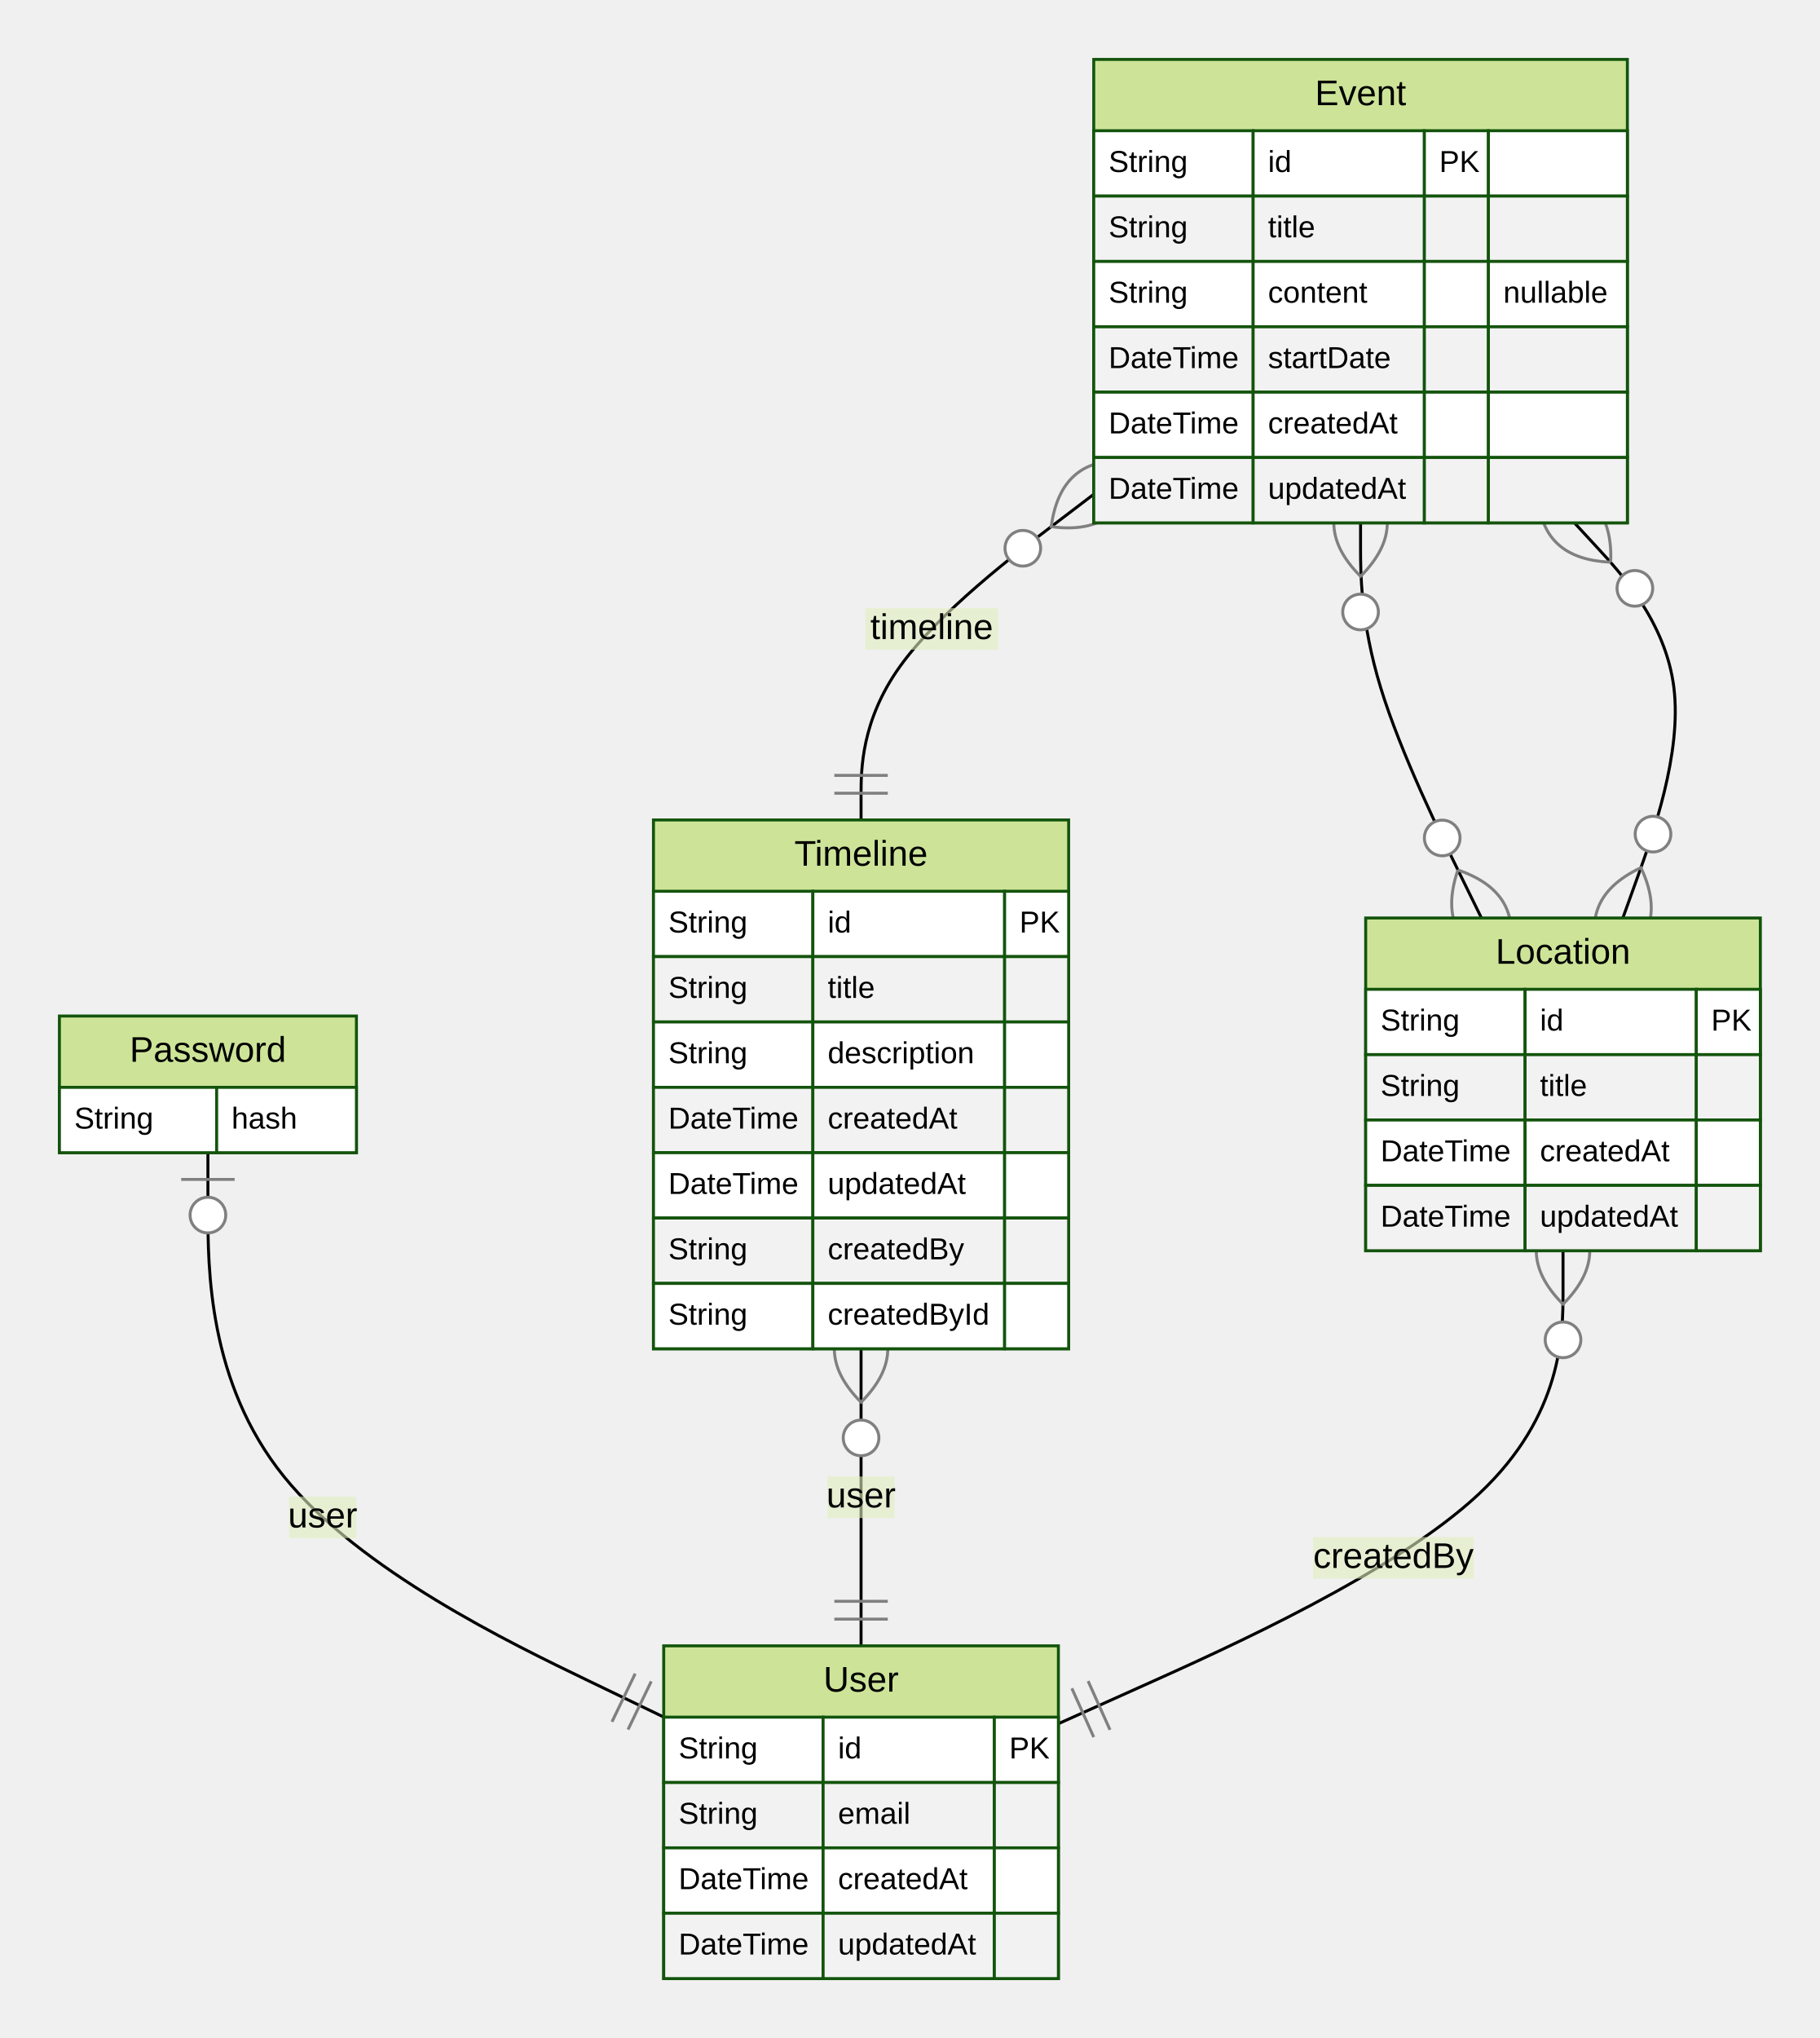
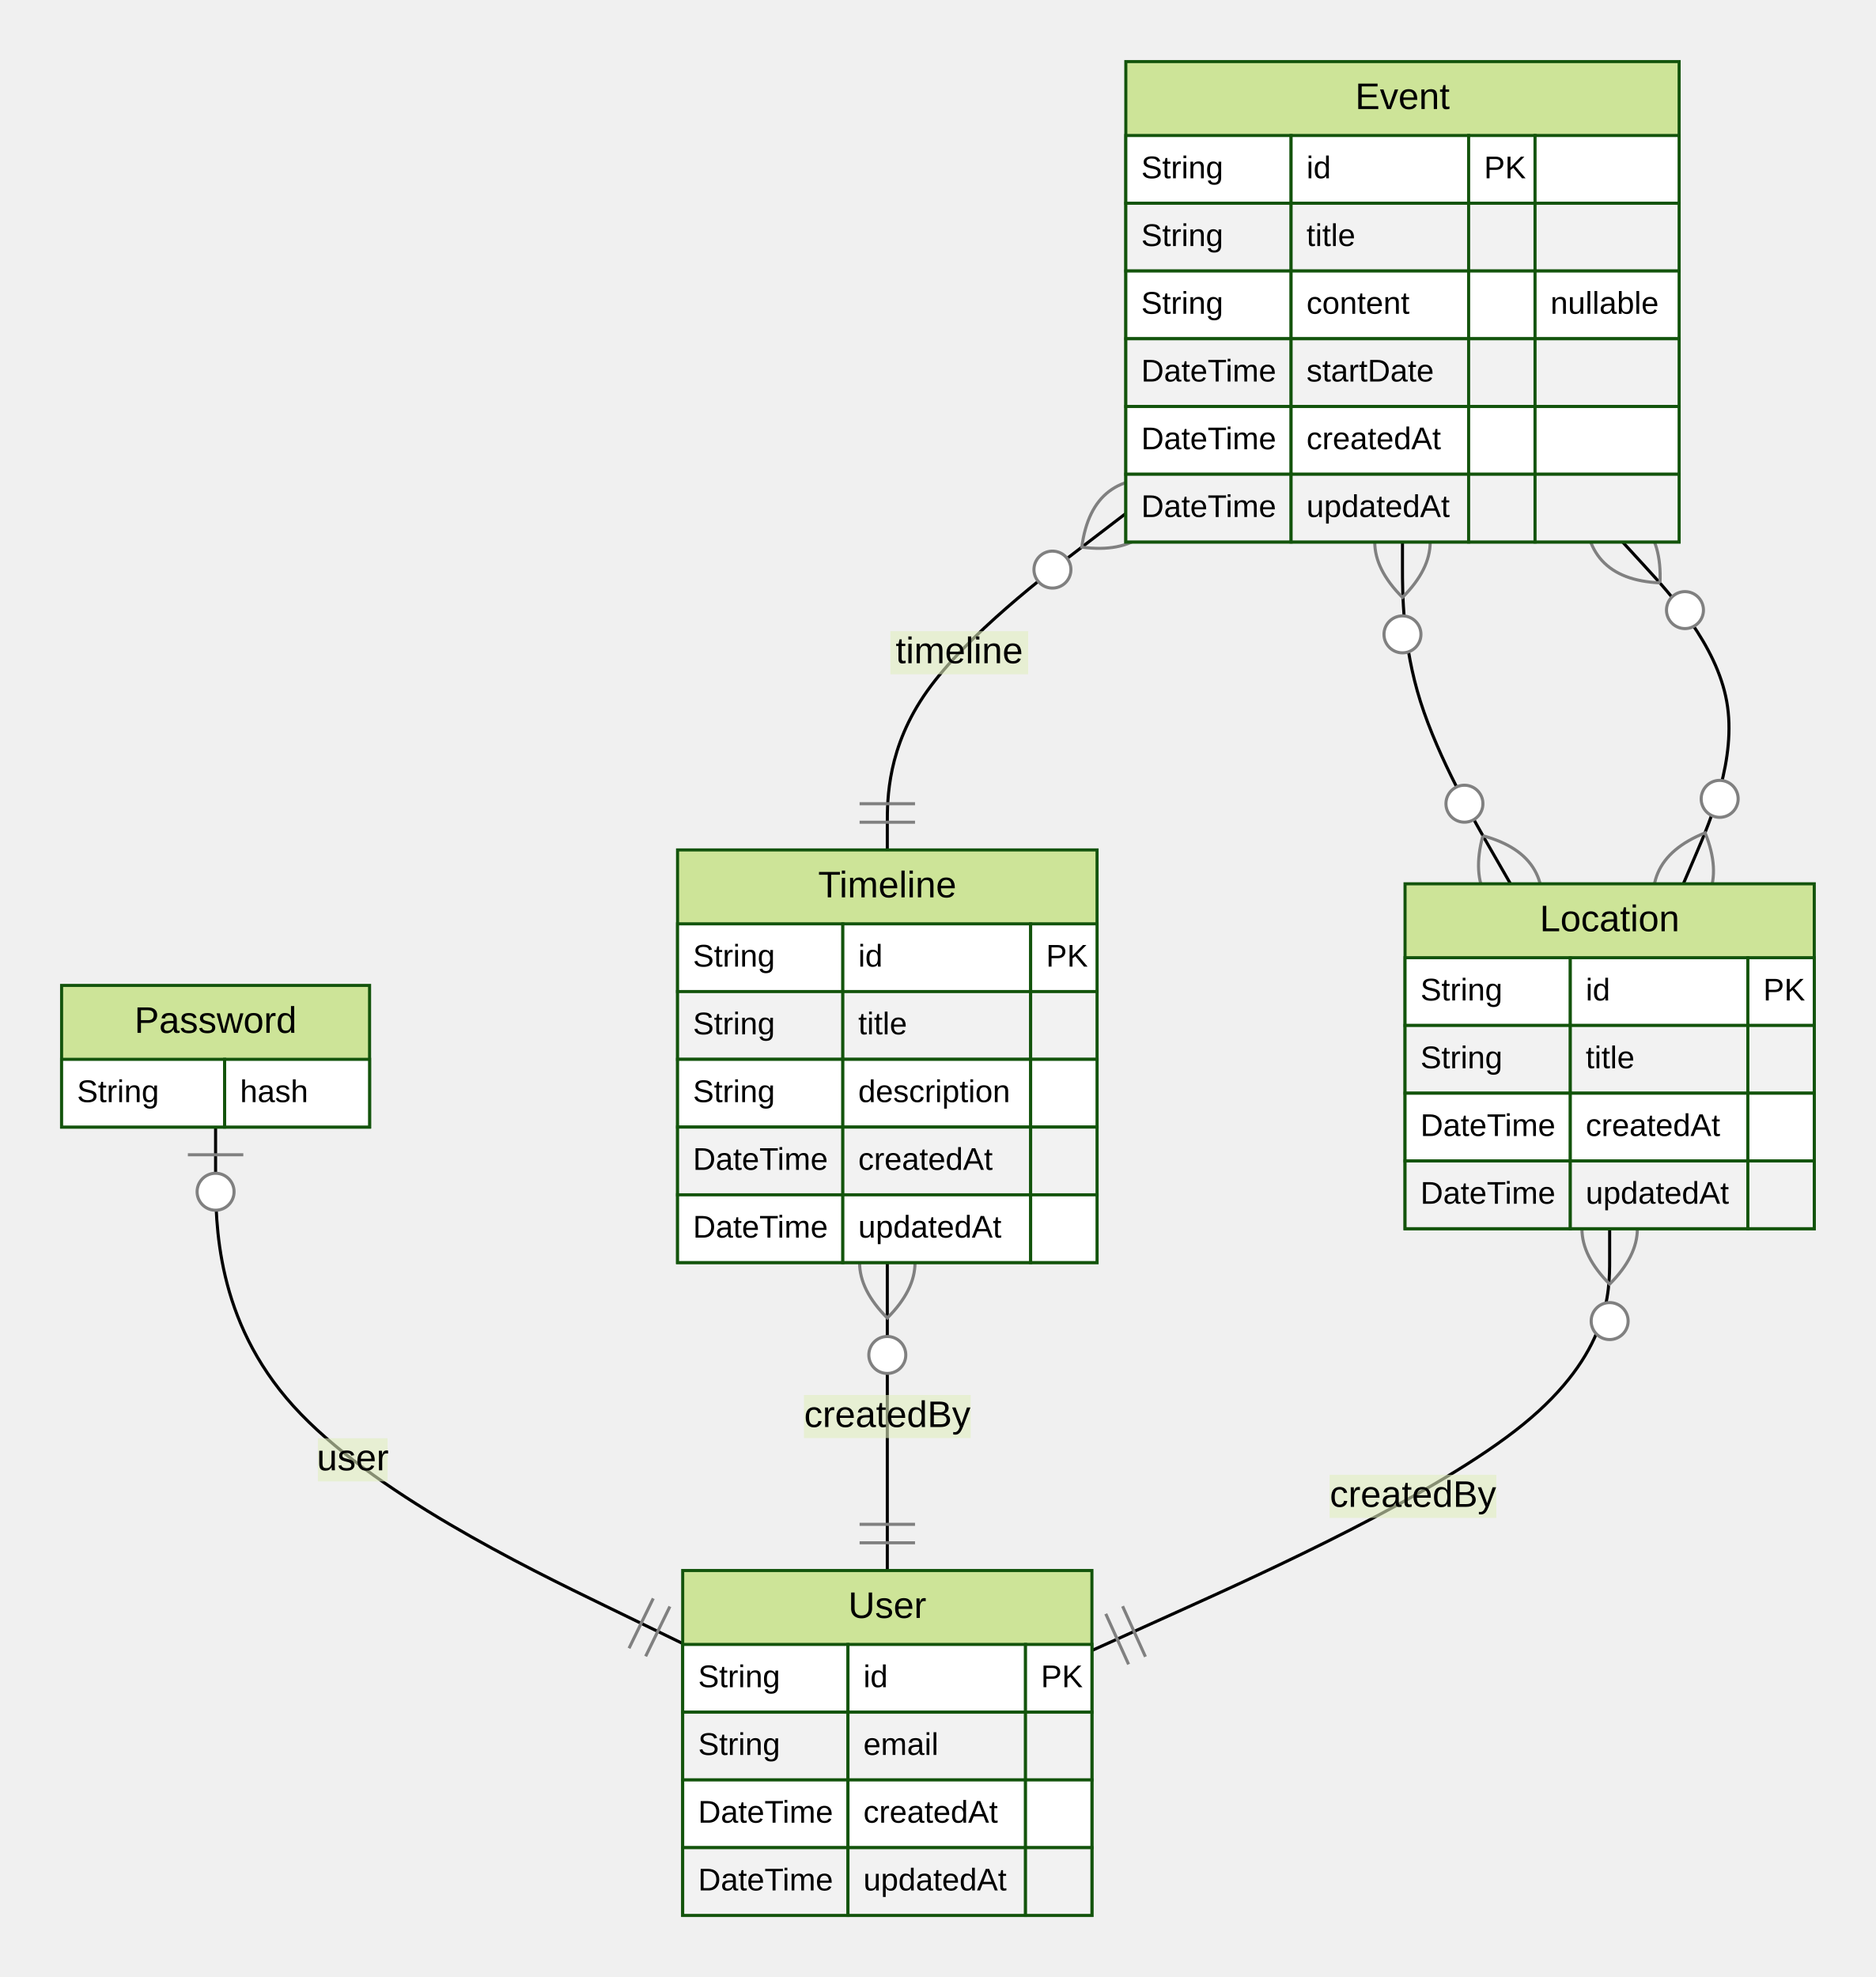
- <svg xmlns="http://www.w3.org/2000/svg" aria-labelledby="chart-title-mermaid-0 chart-desc-mermaid-0" role="img" viewBox="0 0 612.656 686" style="max-width: 612.656px; background-color: white;" height="686" width="100%" id="mermaid-0">
+ <svg xmlns="http://www.w3.org/2000/svg" aria-labelledby="chart-title-mermaid-0 chart-desc-mermaid-0" role="img" viewBox="0 0 609.086 642" style="max-width: 609.086px; background-color: white;" height="642" width="100%" id="mermaid-0">
  <style>#mermaid-0 {font-family:"trebuchet ms",verdana,arial,sans-serif;font-size:16px;fill:#000000;}#mermaid-0 .error-icon{fill:#552222;}#mermaid-0 .error-text{fill:#552222;stroke:#552222;}#mermaid-0 .edge-thickness-normal{stroke-width:2px;}#mermaid-0 .edge-thickness-thick{stroke-width:3.5px;}#mermaid-0 .edge-pattern-solid{stroke-dasharray:0;}#mermaid-0 .edge-pattern-dashed{stroke-dasharray:3;}#mermaid-0 .edge-pattern-dotted{stroke-dasharray:2;}#mermaid-0 .marker{fill:#000000;stroke:#000000;}#mermaid-0 .marker.cross{stroke:#000000;}#mermaid-0 svg{font-family:"trebuchet ms",verdana,arial,sans-serif;font-size:16px;}#mermaid-0 .entityBox{fill:#cde498;stroke:#13540c;}#mermaid-0 .attributeBoxOdd{fill:#ffffff;stroke:#13540c;}#mermaid-0 .attributeBoxEven{fill:#f2f2f2;stroke:#13540c;}#mermaid-0 .relationshipLabelBox{fill:hsl(78.158, 58.462%, 84.51%);opacity:0.7;background-color:hsl(78.158, 58.462%, 84.51%);}#mermaid-0 .relationshipLabelBox rect{opacity:0.5;}#mermaid-0 .relationshipLine{stroke:#000000;}#mermaid-0 :root{--mermaid-font-family:"trebuchet ms",verdana,arial,sans-serif;}</style>
  <g />
  <defs>
    <marker orient="auto" markerHeight="18" markerWidth="18" refY="9" refX="0" id="ONLY_ONE_START">
      <path d="M9,0 L9,18 M15,0 L15,18" fill="none" stroke="gray" />
    </marker>
  </defs>
  <defs>
    <marker orient="auto" markerHeight="18" markerWidth="18" refY="9" refX="18" id="ONLY_ONE_END">
      <path d="M3,0 L3,18 M9,0 L9,18" fill="none" stroke="gray" />
    </marker>
  </defs>
  <defs>
    <marker orient="auto" markerHeight="18" markerWidth="30" refY="9" refX="0" id="ZERO_OR_ONE_START">
      <circle r="6" cy="9" cx="21" fill="white" stroke="gray" />
      <path d="M9,0 L9,18" fill="none" stroke="gray" />
    </marker>
  </defs>
  <defs>
    <marker orient="auto" markerHeight="18" markerWidth="30" refY="9" refX="30" id="ZERO_OR_ONE_END">
      <circle r="6" cy="9" cx="9" fill="white" stroke="gray" />
      <path d="M21,0 L21,18" fill="none" stroke="gray" />
    </marker>
  </defs>
  <defs>
    <marker orient="auto" markerHeight="36" markerWidth="45" refY="18" refX="18" id="ONE_OR_MORE_START">
      <path d="M0,18 Q 18,0 36,18 Q 18,36 0,18 M42,9 L42,27" fill="none" stroke="gray" />
    </marker>
  </defs>
  <defs>
    <marker orient="auto" markerHeight="36" markerWidth="45" refY="18" refX="27" id="ONE_OR_MORE_END">
      <path d="M3,9 L3,27 M9,18 Q27,0 45,18 Q27,36 9,18" fill="none" stroke="gray" />
    </marker>
  </defs>
  <defs>
    <marker orient="auto" markerHeight="36" markerWidth="57" refY="18" refX="18" id="ZERO_OR_MORE_START">
      <circle r="6" cy="18" cx="48" fill="white" stroke="gray" />
      <path d="M0,18 Q18,0 36,18 Q18,36 0,18" fill="none" stroke="gray" />
    </marker>
  </defs>
  <defs>
    <marker orient="auto" markerHeight="36" markerWidth="57" refY="18" refX="39" id="ZERO_OR_MORE_END">
      <circle r="6" cy="18" cx="9" fill="white" stroke="gray" />
      <path d="M21,18 Q39,0 57,18 Q39,36 21,18" fill="none" stroke="gray" />
    </marker>
  </defs>
-   <path marker-start="url(#ZERO_OR_ONE_START)" marker-end="url(#ONLY_ONE_END)" fill="none" stroke="gray" d="M70,388L70,407.333C70,426.667,70,465.333,95.576,496.996C121.151,528.658,172.302,553.316,197.878,565.644L223.453,577.973" class="er relationshipLine" />
-   <path marker-start="url(#ZERO_OR_MORE_START)" marker-end="url(#ONLY_ONE_END)" fill="none" stroke="gray" d="M289.891,454L289.891,462.333C289.891,470.667,289.891,487.333,289.891,504C289.891,520.667,289.891,537.333,289.891,545.667L289.891,554" class="er relationshipLine" />
-   <path marker-start="url(#ZERO_OR_MORE_START)" marker-end="url(#ONLY_ONE_END)" fill="none" stroke="gray" d="M368.227,166.374L355.171,176.311C342.115,186.249,316.003,206.125,302.947,224.396C289.891,242.667,289.891,259.333,289.891,267.667L289.891,276" class="er relationshipLine" />
-   <path marker-start="url(#ZERO_OR_MORE_START)" marker-end="url(#ZERO_OR_MORE_END)" fill="none" stroke="gray" d="M458.055,176L458.055,184.333C458.055,192.667,458.055,209.333,464.838,231.5C471.622,253.667,485.19,281.333,491.973,295.167L498.757,309" class="er relationshipLine" />
-   <path marker-start="url(#ZERO_OR_MORE_START)" marker-end="url(#ONLY_ONE_END)" fill="none" stroke="gray" d="M526.219,421L526.219,434.833C526.219,448.667,526.219,476.333,497.904,502.867C469.589,529.4,412.958,554.801,384.643,567.501L356.328,580.201" class="er relationshipLine" />
-   <path marker-start="url(#ZERO_OR_MORE_START)" marker-end="url(#ZERO_OR_MORE_END)" fill="none" stroke="gray" d="M546.363,309L551.339,295.167C556.315,281.333,566.267,253.667,563.55,231.5C560.833,209.333,545.447,192.667,537.754,184.333L530.061,176" class="er relationshipLine" />
-   <g transform="translate(223.4531,554 )" id="User">
+   <path marker-start="url(#ZERO_OR_ONE_START)" marker-end="url(#ONLY_ONE_END)" fill="none" stroke="gray" d="M70,366L70,381.667C70,397.333,70,428.667,95.278,456.619C120.556,484.57,171.112,509.141,196.39,521.426L221.668,533.711" class="er relationshipLine" />
+   <path marker-start="url(#ZERO_OR_MORE_START)" marker-end="url(#ONLY_ONE_END)" fill="none" stroke="gray" d="M288.105,410L288.105,418.333C288.105,426.667,288.105,443.333,288.105,460C288.105,476.667,288.105,493.333,288.105,501.667L288.105,510" class="er relationshipLine" />
+   <path marker-start="url(#ZERO_OR_MORE_START)" marker-end="url(#ONLY_ONE_END)" fill="none" stroke="gray" d="M365.549,166.739L352.642,176.615C339.734,186.492,313.92,206.246,301.013,224.456C288.105,242.667,288.105,259.333,288.105,267.667L288.105,276" class="er relationshipLine" />
+   <path marker-start="url(#ZERO_OR_MORE_START)" marker-end="url(#ZERO_OR_MORE_END)" fill="none" stroke="gray" d="M455.377,176L455.377,184.333C455.377,192.667,455.377,209.333,461.222,227.833C467.068,246.333,478.759,266.667,484.605,276.833L490.45,287" class="er relationshipLine" />
+   <path marker-start="url(#ZERO_OR_MORE_START)" marker-end="url(#ONLY_ONE_END)" fill="none" stroke="gray" d="M522.648,399L522.648,409.167C522.648,419.333,522.648,439.667,494.631,462.496C466.613,485.325,410.578,510.649,382.561,523.312L354.543,535.974" class="er relationshipLine" />
+   <path marker-start="url(#ZERO_OR_MORE_START)" marker-end="url(#ZERO_OR_MORE_END)" fill="none" stroke="gray" d="M546.58,287L550.925,276.833C555.27,266.667,563.959,246.333,560.669,227.833C557.379,209.333,542.109,192.667,534.474,184.333L526.839,176" class="er relationshipLine" />
+   <g transform="translate(221.668,510 )" id="User">
    <rect height="112" width="132.875" y="0" x="0" stroke="gray" fill-opacity="100%" fill="honeydew" class="er entityBox" />
    <text transform="translate(66.4375,12)" style="font-family: &quot;trebuchet ms&quot;, verdana, arial, sans-serif;; font-size: 12px" text-anchor="middle" dominant-baseline="middle" y="0" x="0" id="entity-User" class="er entityLabel">User</text>
    <rect height="22" width="53.664" y="24" x="0" stroke="gray" fill-opacity="100%" fill="honeydew" class="er attributeBoxOdd" />
    <text transform="translate(5,35)" style="font-family: &quot;trebuchet ms&quot;, verdana, arial, sans-serif;; font-size: 10.2px" text-anchor="left" dominant-baseline="middle" y="0" x="0" id="entity-User-attr-1-type" class="er entityLabel">String</text>
    <rect height="22" width="57.648" y="24" x="53.664" stroke="gray" fill-opacity="100%" fill="honeydew" class="er attributeBoxOdd" />
    <text transform="translate(58.66406,35)" style="font-family: &quot;trebuchet ms&quot;, verdana, arial, sans-serif;; font-size: 10.2px" text-anchor="left" dominant-baseline="middle" y="0" x="0" id="entity-User-attr-1-name" class="er entityLabel">id</text>
    <rect height="22" width="21.562" y="24" x="111.312" stroke="gray" fill-opacity="100%" fill="honeydew" class="er attributeBoxOdd" />
    <text transform="translate(116.3125,35)" style="font-family: &quot;trebuchet ms&quot;, verdana, arial, sans-serif;; font-size: 10.2px" text-anchor="left" dominant-baseline="middle" y="0" x="0" id="entity-User-attr-1-key" class="er entityLabel">PK</text>
    <rect height="22" width="53.664" y="46" x="0" stroke="gray" fill-opacity="100%" fill="honeydew" class="er attributeBoxEven" />
    <text transform="translate(5,57)" style="font-family: &quot;trebuchet ms&quot;, verdana, arial, sans-serif;; font-size: 10.2px" text-anchor="left" dominant-baseline="middle" y="0" x="0" id="entity-User-attr-2-type" class="er entityLabel">String</text>
    <rect height="22" width="57.648" y="46" x="53.664" stroke="gray" fill-opacity="100%" fill="honeydew" class="er attributeBoxEven" />
    <text transform="translate(58.66406,57)" style="font-family: &quot;trebuchet ms&quot;, verdana, arial, sans-serif;; font-size: 10.2px" text-anchor="left" dominant-baseline="middle" y="0" x="0" id="entity-User-attr-2-name" class="er entityLabel">email</text>
    <rect height="22" width="21.562" y="46" x="111.312" stroke="gray" fill-opacity="100%" fill="honeydew" class="er attributeBoxEven" />
    <text transform="translate(116.3125,57)" style="font-family: &quot;trebuchet ms&quot;, verdana, arial, sans-serif;; font-size: 10.2px" text-anchor="left" dominant-baseline="middle" y="0" x="0" id="entity-User-attr-2-key" class="er entityLabel" />
    <rect height="22" width="53.664" y="68" x="0" stroke="gray" fill-opacity="100%" fill="honeydew" class="er attributeBoxOdd" />
    <text transform="translate(5,79)" style="font-family: &quot;trebuchet ms&quot;, verdana, arial, sans-serif;; font-size: 10.2px" text-anchor="left" dominant-baseline="middle" y="0" x="0" id="entity-User-attr-3-type" class="er entityLabel">DateTime</text>
    <rect height="22" width="57.648" y="68" x="53.664" stroke="gray" fill-opacity="100%" fill="honeydew" class="er attributeBoxOdd" />
    <text transform="translate(58.66406,79)" style="font-family: &quot;trebuchet ms&quot;, verdana, arial, sans-serif;; font-size: 10.2px" text-anchor="left" dominant-baseline="middle" y="0" x="0" id="entity-User-attr-3-name" class="er entityLabel">createdAt</text>
    <rect height="22" width="21.562" y="68" x="111.312" stroke="gray" fill-opacity="100%" fill="honeydew" class="er attributeBoxOdd" />
    <text transform="translate(116.3125,79)" style="font-family: &quot;trebuchet ms&quot;, verdana, arial, sans-serif;; font-size: 10.2px" text-anchor="left" dominant-baseline="middle" y="0" x="0" id="entity-User-attr-3-key" class="er entityLabel" />
    <rect height="22" width="53.664" y="90" x="0" stroke="gray" fill-opacity="100%" fill="honeydew" class="er attributeBoxEven" />
    <text transform="translate(5,101)" style="font-family: &quot;trebuchet ms&quot;, verdana, arial, sans-serif;; font-size: 10.2px" text-anchor="left" dominant-baseline="middle" y="0" x="0" id="entity-User-attr-4-type" class="er entityLabel">DateTime</text>
    <rect height="22" width="57.648" y="90" x="53.664" stroke="gray" fill-opacity="100%" fill="honeydew" class="er attributeBoxEven" />
    <text transform="translate(58.66406,101)" style="font-family: &quot;trebuchet ms&quot;, verdana, arial, sans-serif;; font-size: 10.2px" text-anchor="left" dominant-baseline="middle" y="0" x="0" id="entity-User-attr-4-name" class="er entityLabel">updatedAt</text>
    <rect height="22" width="21.562" y="90" x="111.312" stroke="gray" fill-opacity="100%" fill="honeydew" class="er attributeBoxEven" />
    <text transform="translate(116.3125,101)" style="font-family: &quot;trebuchet ms&quot;, verdana, arial, sans-serif;; font-size: 10.2px" text-anchor="left" dominant-baseline="middle" y="0" x="0" id="entity-User-attr-4-key" class="er entityLabel" />
  </g>
-   <g transform="translate(20,342 )" id="Password">
+   <g transform="translate(20,320 )" id="Password">
    <rect height="46" width="100" y="0" x="0" stroke="gray" fill-opacity="100%" fill="honeydew" class="er entityBox" />
    <text transform="translate(50,12)" style="font-family: &quot;trebuchet ms&quot;, verdana, arial, sans-serif;; font-size: 12px" text-anchor="middle" dominant-baseline="middle" y="0" x="0" id="entity-Password" class="er entityLabel">Password</text>
    <rect height="22" width="52.941" y="24" x="0" stroke="gray" fill-opacity="100%" fill="honeydew" class="er attributeBoxOdd" />
    <text transform="translate(5,35)" style="font-family: &quot;trebuchet ms&quot;, verdana, arial, sans-serif;; font-size: 10.2px" text-anchor="left" dominant-baseline="middle" y="0" x="0" id="entity-Password-attr-1-type" class="er entityLabel">String</text>
    <rect height="22" width="47.059" y="24" x="52.941" stroke="gray" fill-opacity="100%" fill="honeydew" class="er attributeBoxOdd" />
    <text transform="translate(57.94141,35)" style="font-family: &quot;trebuchet ms&quot;, verdana, arial, sans-serif;; font-size: 10.2px" text-anchor="left" dominant-baseline="middle" y="0" x="0" id="entity-Password-attr-1-name" class="er entityLabel">hash</text>
  </g>
  <g transform="translate(220,276 )" id="Timeline">
-     <rect height="178" width="139.781" y="0" x="0" stroke="gray" fill-opacity="100%" fill="honeydew" class="er entityBox" />
-     <text transform="translate(69.89062,12)" style="font-family: &quot;trebuchet ms&quot;, verdana, arial, sans-serif;; font-size: 12px" text-anchor="middle" dominant-baseline="middle" y="0" x="0" id="entity-Timeline" class="er entityLabel">Timeline</text>
+     <rect height="134" width="136.211" y="0" x="0" stroke="gray" fill-opacity="100%" fill="honeydew" class="er entityBox" />
+     <text transform="translate(68.10547,12)" style="font-family: &quot;trebuchet ms&quot;, verdana, arial, sans-serif;; font-size: 12px" text-anchor="middle" dominant-baseline="middle" y="0" x="0" id="entity-Timeline" class="er entityLabel">Timeline</text>
    <rect height="22" width="53.664" y="24" x="0" stroke="gray" fill-opacity="100%" fill="honeydew" class="er attributeBoxOdd" />
    <text transform="translate(5,35)" style="font-family: &quot;trebuchet ms&quot;, verdana, arial, sans-serif;; font-size: 10.2px" text-anchor="left" dominant-baseline="middle" y="0" x="0" id="entity-Timeline-attr-1-type" class="er entityLabel">String</text>
-     <rect height="22" width="64.555" y="24" x="53.664" stroke="gray" fill-opacity="100%" fill="honeydew" class="er attributeBoxOdd" />
+     <rect height="22" width="60.984" y="24" x="53.664" stroke="gray" fill-opacity="100%" fill="honeydew" class="er attributeBoxOdd" />
    <text transform="translate(58.66406,35)" style="font-family: &quot;trebuchet ms&quot;, verdana, arial, sans-serif;; font-size: 10.2px" text-anchor="left" dominant-baseline="middle" y="0" x="0" id="entity-Timeline-attr-1-name" class="er entityLabel">id</text>
-     <rect height="22" width="21.562" y="24" x="118.219" stroke="gray" fill-opacity="100%" fill="honeydew" class="er attributeBoxOdd" />
-     <text transform="translate(123.2188,35)" style="font-family: &quot;trebuchet ms&quot;, verdana, arial, sans-serif;; font-size: 10.2px" text-anchor="left" dominant-baseline="middle" y="0" x="0" id="entity-Timeline-attr-1-key" class="er entityLabel">PK</text>
+     <rect height="22" width="21.562" y="24" x="114.648" stroke="gray" fill-opacity="100%" fill="honeydew" class="er attributeBoxOdd" />
+     <text transform="translate(119.6484,35)" style="font-family: &quot;trebuchet ms&quot;, verdana, arial, sans-serif;; font-size: 10.2px" text-anchor="left" dominant-baseline="middle" y="0" x="0" id="entity-Timeline-attr-1-key" class="er entityLabel">PK</text>
    <rect height="22" width="53.664" y="46" x="0" stroke="gray" fill-opacity="100%" fill="honeydew" class="er attributeBoxEven" />
    <text transform="translate(5,57)" style="font-family: &quot;trebuchet ms&quot;, verdana, arial, sans-serif;; font-size: 10.2px" text-anchor="left" dominant-baseline="middle" y="0" x="0" id="entity-Timeline-attr-2-type" class="er entityLabel">String</text>
-     <rect height="22" width="64.555" y="46" x="53.664" stroke="gray" fill-opacity="100%" fill="honeydew" class="er attributeBoxEven" />
+     <rect height="22" width="60.984" y="46" x="53.664" stroke="gray" fill-opacity="100%" fill="honeydew" class="er attributeBoxEven" />
    <text transform="translate(58.66406,57)" style="font-family: &quot;trebuchet ms&quot;, verdana, arial, sans-serif;; font-size: 10.2px" text-anchor="left" dominant-baseline="middle" y="0" x="0" id="entity-Timeline-attr-2-name" class="er entityLabel">title</text>
-     <rect height="22" width="21.562" y="46" x="118.219" stroke="gray" fill-opacity="100%" fill="honeydew" class="er attributeBoxEven" />
-     <text transform="translate(123.2188,57)" style="font-family: &quot;trebuchet ms&quot;, verdana, arial, sans-serif;; font-size: 10.2px" text-anchor="left" dominant-baseline="middle" y="0" x="0" id="entity-Timeline-attr-2-key" class="er entityLabel" />
+     <rect height="22" width="21.562" y="46" x="114.648" stroke="gray" fill-opacity="100%" fill="honeydew" class="er attributeBoxEven" />
+     <text transform="translate(119.6484,57)" style="font-family: &quot;trebuchet ms&quot;, verdana, arial, sans-serif;; font-size: 10.2px" text-anchor="left" dominant-baseline="middle" y="0" x="0" id="entity-Timeline-attr-2-key" class="er entityLabel" />
    <rect height="22" width="53.664" y="68" x="0" stroke="gray" fill-opacity="100%" fill="honeydew" class="er attributeBoxOdd" />
    <text transform="translate(5,79)" style="font-family: &quot;trebuchet ms&quot;, verdana, arial, sans-serif;; font-size: 10.2px" text-anchor="left" dominant-baseline="middle" y="0" x="0" id="entity-Timeline-attr-3-type" class="er entityLabel">String</text>
-     <rect height="22" width="64.555" y="68" x="53.664" stroke="gray" fill-opacity="100%" fill="honeydew" class="er attributeBoxOdd" />
+     <rect height="22" width="60.984" y="68" x="53.664" stroke="gray" fill-opacity="100%" fill="honeydew" class="er attributeBoxOdd" />
    <text transform="translate(58.66406,79)" style="font-family: &quot;trebuchet ms&quot;, verdana, arial, sans-serif;; font-size: 10.2px" text-anchor="left" dominant-baseline="middle" y="0" x="0" id="entity-Timeline-attr-3-name" class="er entityLabel">description</text>
-     <rect height="22" width="21.562" y="68" x="118.219" stroke="gray" fill-opacity="100%" fill="honeydew" class="er attributeBoxOdd" />
-     <text transform="translate(123.2188,79)" style="font-family: &quot;trebuchet ms&quot;, verdana, arial, sans-serif;; font-size: 10.2px" text-anchor="left" dominant-baseline="middle" y="0" x="0" id="entity-Timeline-attr-3-key" class="er entityLabel" />
+     <rect height="22" width="21.562" y="68" x="114.648" stroke="gray" fill-opacity="100%" fill="honeydew" class="er attributeBoxOdd" />
+     <text transform="translate(119.6484,79)" style="font-family: &quot;trebuchet ms&quot;, verdana, arial, sans-serif;; font-size: 10.2px" text-anchor="left" dominant-baseline="middle" y="0" x="0" id="entity-Timeline-attr-3-key" class="er entityLabel" />
    <rect height="22" width="53.664" y="90" x="0" stroke="gray" fill-opacity="100%" fill="honeydew" class="er attributeBoxEven" />
    <text transform="translate(5,101)" style="font-family: &quot;trebuchet ms&quot;, verdana, arial, sans-serif;; font-size: 10.2px" text-anchor="left" dominant-baseline="middle" y="0" x="0" id="entity-Timeline-attr-4-type" class="er entityLabel">DateTime</text>
-     <rect height="22" width="64.555" y="90" x="53.664" stroke="gray" fill-opacity="100%" fill="honeydew" class="er attributeBoxEven" />
+     <rect height="22" width="60.984" y="90" x="53.664" stroke="gray" fill-opacity="100%" fill="honeydew" class="er attributeBoxEven" />
    <text transform="translate(58.66406,101)" style="font-family: &quot;trebuchet ms&quot;, verdana, arial, sans-serif;; font-size: 10.2px" text-anchor="left" dominant-baseline="middle" y="0" x="0" id="entity-Timeline-attr-4-name" class="er entityLabel">createdAt</text>
-     <rect height="22" width="21.562" y="90" x="118.219" stroke="gray" fill-opacity="100%" fill="honeydew" class="er attributeBoxEven" />
-     <text transform="translate(123.2188,101)" style="font-family: &quot;trebuchet ms&quot;, verdana, arial, sans-serif;; font-size: 10.2px" text-anchor="left" dominant-baseline="middle" y="0" x="0" id="entity-Timeline-attr-4-key" class="er entityLabel" />
+     <rect height="22" width="21.562" y="90" x="114.648" stroke="gray" fill-opacity="100%" fill="honeydew" class="er attributeBoxEven" />
+     <text transform="translate(119.6484,101)" style="font-family: &quot;trebuchet ms&quot;, verdana, arial, sans-serif;; font-size: 10.2px" text-anchor="left" dominant-baseline="middle" y="0" x="0" id="entity-Timeline-attr-4-key" class="er entityLabel" />
    <rect height="22" width="53.664" y="112" x="0" stroke="gray" fill-opacity="100%" fill="honeydew" class="er attributeBoxOdd" />
    <text transform="translate(5,123)" style="font-family: &quot;trebuchet ms&quot;, verdana, arial, sans-serif;; font-size: 10.2px" text-anchor="left" dominant-baseline="middle" y="0" x="0" id="entity-Timeline-attr-5-type" class="er entityLabel">DateTime</text>
-     <rect height="22" width="64.555" y="112" x="53.664" stroke="gray" fill-opacity="100%" fill="honeydew" class="er attributeBoxOdd" />
+     <rect height="22" width="60.984" y="112" x="53.664" stroke="gray" fill-opacity="100%" fill="honeydew" class="er attributeBoxOdd" />
    <text transform="translate(58.66406,123)" style="font-family: &quot;trebuchet ms&quot;, verdana, arial, sans-serif;; font-size: 10.2px" text-anchor="left" dominant-baseline="middle" y="0" x="0" id="entity-Timeline-attr-5-name" class="er entityLabel">updatedAt</text>
-     <rect height="22" width="21.562" y="112" x="118.219" stroke="gray" fill-opacity="100%" fill="honeydew" class="er attributeBoxOdd" />
-     <text transform="translate(123.2188,123)" style="font-family: &quot;trebuchet ms&quot;, verdana, arial, sans-serif;; font-size: 10.2px" text-anchor="left" dominant-baseline="middle" y="0" x="0" id="entity-Timeline-attr-5-key" class="er entityLabel" />
-     <rect height="22" width="53.664" y="134" x="0" stroke="gray" fill-opacity="100%" fill="honeydew" class="er attributeBoxEven" />
-     <text transform="translate(5,145)" style="font-family: &quot;trebuchet ms&quot;, verdana, arial, sans-serif;; font-size: 10.2px" text-anchor="left" dominant-baseline="middle" y="0" x="0" id="entity-Timeline-attr-6-type" class="er entityLabel">String</text>
-     <rect height="22" width="64.555" y="134" x="53.664" stroke="gray" fill-opacity="100%" fill="honeydew" class="er attributeBoxEven" />
-     <text transform="translate(58.66406,145)" style="font-family: &quot;trebuchet ms&quot;, verdana, arial, sans-serif;; font-size: 10.2px" text-anchor="left" dominant-baseline="middle" y="0" x="0" id="entity-Timeline-attr-6-name" class="er entityLabel">createdBy</text>
-     <rect height="22" width="21.562" y="134" x="118.219" stroke="gray" fill-opacity="100%" fill="honeydew" class="er attributeBoxEven" />
-     <text transform="translate(123.2188,145)" style="font-family: &quot;trebuchet ms&quot;, verdana, arial, sans-serif;; font-size: 10.2px" text-anchor="left" dominant-baseline="middle" y="0" x="0" id="entity-Timeline-attr-6-key" class="er entityLabel" />
-     <rect height="22" width="53.664" y="156" x="0" stroke="gray" fill-opacity="100%" fill="honeydew" class="er attributeBoxOdd" />
-     <text transform="translate(5,167)" style="font-family: &quot;trebuchet ms&quot;, verdana, arial, sans-serif;; font-size: 10.2px" text-anchor="left" dominant-baseline="middle" y="0" x="0" id="entity-Timeline-attr-7-type" class="er entityLabel">String</text>
-     <rect height="22" width="64.555" y="156" x="53.664" stroke="gray" fill-opacity="100%" fill="honeydew" class="er attributeBoxOdd" />
-     <text transform="translate(58.66406,167)" style="font-family: &quot;trebuchet ms&quot;, verdana, arial, sans-serif;; font-size: 10.2px" text-anchor="left" dominant-baseline="middle" y="0" x="0" id="entity-Timeline-attr-7-name" class="er entityLabel">createdById</text>
-     <rect height="22" width="21.562" y="156" x="118.219" stroke="gray" fill-opacity="100%" fill="honeydew" class="er attributeBoxOdd" />
-     <text transform="translate(123.2188,167)" style="font-family: &quot;trebuchet ms&quot;, verdana, arial, sans-serif;; font-size: 10.2px" text-anchor="left" dominant-baseline="middle" y="0" x="0" id="entity-Timeline-attr-7-key" class="er entityLabel" />
-   </g>
-   <g transform="translate(368.2266,20 )" id="Event">
+     <rect height="22" width="21.562" y="112" x="114.648" stroke="gray" fill-opacity="100%" fill="honeydew" class="er attributeBoxOdd" />
+     <text transform="translate(119.6484,123)" style="font-family: &quot;trebuchet ms&quot;, verdana, arial, sans-serif;; font-size: 10.2px" text-anchor="left" dominant-baseline="middle" y="0" x="0" id="entity-Timeline-attr-5-key" class="er entityLabel" />
+   </g>
+   <g transform="translate(365.5488,20 )" id="Event">
    <rect height="156" width="179.656" y="0" x="0" stroke="gray" fill-opacity="100%" fill="honeydew" class="er entityBox" />
    <text transform="translate(89.82812,12)" style="font-family: &quot;trebuchet ms&quot;, verdana, arial, sans-serif;; font-size: 12px" text-anchor="middle" dominant-baseline="middle" y="0" x="0" id="entity-Event" class="er entityLabel">Event</text>
    <rect height="22" width="53.664" y="24" x="0" stroke="gray" fill-opacity="100%" fill="honeydew" class="er attributeBoxOdd" />
    <text transform="translate(5,35)" style="font-family: &quot;trebuchet ms&quot;, verdana, arial, sans-serif;; font-size: 10.2px" text-anchor="left" dominant-baseline="middle" y="0" x="0" id="entity-Event-attr-1-type" class="er entityLabel">String</text>
    <rect height="22" width="57.648" y="24" x="53.664" stroke="gray" fill-opacity="100%" fill="honeydew" class="er attributeBoxOdd" />
    <text transform="translate(58.66406,35)" style="font-family: &quot;trebuchet ms&quot;, verdana, arial, sans-serif;; font-size: 10.2px" text-anchor="left" dominant-baseline="middle" y="0" x="0" id="entity-Event-attr-1-name" class="er entityLabel">id</text>
    <rect height="22" width="21.562" y="24" x="111.312" stroke="gray" fill-opacity="100%" fill="honeydew" class="er attributeBoxOdd" />
    <text transform="translate(116.3125,35)" style="font-family: &quot;trebuchet ms&quot;, verdana, arial, sans-serif;; font-size: 10.2px" text-anchor="left" dominant-baseline="middle" y="0" x="0" id="entity-Event-attr-1-key" class="er entityLabel">PK</text>
    <rect height="22" width="46.781" y="24" x="132.875" stroke="gray" fill-opacity="100%" fill="honeydew" class="er attributeBoxOdd" />
    <text transform="translate(137.875,35)" style="font-family: &quot;trebuchet ms&quot;, verdana, arial, sans-serif;; font-size: 10.2px" text-anchor="left" dominant-baseline="middle" y="0" x="0" id="entity-Event-attr-1-comment" class="er entityLabel" />
    <rect height="22" width="53.664" y="46" x="0" stroke="gray" fill-opacity="100%" fill="honeydew" class="er attributeBoxEven" />
    <text transform="translate(5,57)" style="font-family: &quot;trebuchet ms&quot;, verdana, arial, sans-serif;; font-size: 10.2px" text-anchor="left" dominant-baseline="middle" y="0" x="0" id="entity-Event-attr-2-type" class="er entityLabel">String</text>
    <rect height="22" width="57.648" y="46" x="53.664" stroke="gray" fill-opacity="100%" fill="honeydew" class="er attributeBoxEven" />
    <text transform="translate(58.66406,57)" style="font-family: &quot;trebuchet ms&quot;, verdana, arial, sans-serif;; font-size: 10.2px" text-anchor="left" dominant-baseline="middle" y="0" x="0" id="entity-Event-attr-2-name" class="er entityLabel">title</text>
    <rect height="22" width="21.562" y="46" x="111.312" stroke="gray" fill-opacity="100%" fill="honeydew" class="er attributeBoxEven" />
    <text transform="translate(116.3125,57)" style="font-family: &quot;trebuchet ms&quot;, verdana, arial, sans-serif;; font-size: 10.2px" text-anchor="left" dominant-baseline="middle" y="0" x="0" id="entity-Event-attr-2-key" class="er entityLabel" />
    <rect height="22" width="46.781" y="46" x="132.875" stroke="gray" fill-opacity="100%" fill="honeydew" class="er attributeBoxEven" />
    <text transform="translate(137.875,57)" style="font-family: &quot;trebuchet ms&quot;, verdana, arial, sans-serif;; font-size: 10.2px" text-anchor="left" dominant-baseline="middle" y="0" x="0" id="entity-Event-attr-2-comment" class="er entityLabel" />
    <rect height="22" width="53.664" y="68" x="0" stroke="gray" fill-opacity="100%" fill="honeydew" class="er attributeBoxOdd" />
    <text transform="translate(5,79)" style="font-family: &quot;trebuchet ms&quot;, verdana, arial, sans-serif;; font-size: 10.2px" text-anchor="left" dominant-baseline="middle" y="0" x="0" id="entity-Event-attr-3-type" class="er entityLabel">String</text>
    <rect height="22" width="57.648" y="68" x="53.664" stroke="gray" fill-opacity="100%" fill="honeydew" class="er attributeBoxOdd" />
    <text transform="translate(58.66406,79)" style="font-family: &quot;trebuchet ms&quot;, verdana, arial, sans-serif;; font-size: 10.2px" text-anchor="left" dominant-baseline="middle" y="0" x="0" id="entity-Event-attr-3-name" class="er entityLabel">content</text>
    <rect height="22" width="21.562" y="68" x="111.312" stroke="gray" fill-opacity="100%" fill="honeydew" class="er attributeBoxOdd" />
    <text transform="translate(116.3125,79)" style="font-family: &quot;trebuchet ms&quot;, verdana, arial, sans-serif;; font-size: 10.2px" text-anchor="left" dominant-baseline="middle" y="0" x="0" id="entity-Event-attr-3-key" class="er entityLabel" />
    <rect height="22" width="46.781" y="68" x="132.875" stroke="gray" fill-opacity="100%" fill="honeydew" class="er attributeBoxOdd" />
    <text transform="translate(137.875,79)" style="font-family: &quot;trebuchet ms&quot;, verdana, arial, sans-serif;; font-size: 10.2px" text-anchor="left" dominant-baseline="middle" y="0" x="0" id="entity-Event-attr-3-comment" class="er entityLabel">nullable</text>
    <rect height="22" width="53.664" y="90" x="0" stroke="gray" fill-opacity="100%" fill="honeydew" class="er attributeBoxEven" />
    <text transform="translate(5,101)" style="font-family: &quot;trebuchet ms&quot;, verdana, arial, sans-serif;; font-size: 10.2px" text-anchor="left" dominant-baseline="middle" y="0" x="0" id="entity-Event-attr-4-type" class="er entityLabel">DateTime</text>
    <rect height="22" width="57.648" y="90" x="53.664" stroke="gray" fill-opacity="100%" fill="honeydew" class="er attributeBoxEven" />
    <text transform="translate(58.66406,101)" style="font-family: &quot;trebuchet ms&quot;, verdana, arial, sans-serif;; font-size: 10.2px" text-anchor="left" dominant-baseline="middle" y="0" x="0" id="entity-Event-attr-4-name" class="er entityLabel">startDate</text>
    <rect height="22" width="21.562" y="90" x="111.312" stroke="gray" fill-opacity="100%" fill="honeydew" class="er attributeBoxEven" />
    <text transform="translate(116.3125,101)" style="font-family: &quot;trebuchet ms&quot;, verdana, arial, sans-serif;; font-size: 10.2px" text-anchor="left" dominant-baseline="middle" y="0" x="0" id="entity-Event-attr-4-key" class="er entityLabel" />
    <rect height="22" width="46.781" y="90" x="132.875" stroke="gray" fill-opacity="100%" fill="honeydew" class="er attributeBoxEven" />
    <text transform="translate(137.875,101)" style="font-family: &quot;trebuchet ms&quot;, verdana, arial, sans-serif;; font-size: 10.2px" text-anchor="left" dominant-baseline="middle" y="0" x="0" id="entity-Event-attr-4-comment" class="er entityLabel" />
    <rect height="22" width="53.664" y="112" x="0" stroke="gray" fill-opacity="100%" fill="honeydew" class="er attributeBoxOdd" />
    <text transform="translate(5,123)" style="font-family: &quot;trebuchet ms&quot;, verdana, arial, sans-serif;; font-size: 10.2px" text-anchor="left" dominant-baseline="middle" y="0" x="0" id="entity-Event-attr-5-type" class="er entityLabel">DateTime</text>
    <rect height="22" width="57.648" y="112" x="53.664" stroke="gray" fill-opacity="100%" fill="honeydew" class="er attributeBoxOdd" />
    <text transform="translate(58.66406,123)" style="font-family: &quot;trebuchet ms&quot;, verdana, arial, sans-serif;; font-size: 10.2px" text-anchor="left" dominant-baseline="middle" y="0" x="0" id="entity-Event-attr-5-name" class="er entityLabel">createdAt</text>
    <rect height="22" width="21.562" y="112" x="111.312" stroke="gray" fill-opacity="100%" fill="honeydew" class="er attributeBoxOdd" />
    <text transform="translate(116.3125,123)" style="font-family: &quot;trebuchet ms&quot;, verdana, arial, sans-serif;; font-size: 10.2px" text-anchor="left" dominant-baseline="middle" y="0" x="0" id="entity-Event-attr-5-key" class="er entityLabel" />
    <rect height="22" width="46.781" y="112" x="132.875" stroke="gray" fill-opacity="100%" fill="honeydew" class="er attributeBoxOdd" />
    <text transform="translate(137.875,123)" style="font-family: &quot;trebuchet ms&quot;, verdana, arial, sans-serif;; font-size: 10.2px" text-anchor="left" dominant-baseline="middle" y="0" x="0" id="entity-Event-attr-5-comment" class="er entityLabel" />
    <rect height="22" width="53.664" y="134" x="0" stroke="gray" fill-opacity="100%" fill="honeydew" class="er attributeBoxEven" />
    <text transform="translate(5,145)" style="font-family: &quot;trebuchet ms&quot;, verdana, arial, sans-serif;; font-size: 10.2px" text-anchor="left" dominant-baseline="middle" y="0" x="0" id="entity-Event-attr-6-type" class="er entityLabel">DateTime</text>
    <rect height="22" width="57.648" y="134" x="53.664" stroke="gray" fill-opacity="100%" fill="honeydew" class="er attributeBoxEven" />
    <text transform="translate(58.66406,145)" style="font-family: &quot;trebuchet ms&quot;, verdana, arial, sans-serif;; font-size: 10.2px" text-anchor="left" dominant-baseline="middle" y="0" x="0" id="entity-Event-attr-6-name" class="er entityLabel">updatedAt</text>
    <rect height="22" width="21.562" y="134" x="111.312" stroke="gray" fill-opacity="100%" fill="honeydew" class="er attributeBoxEven" />
    <text transform="translate(116.3125,145)" style="font-family: &quot;trebuchet ms&quot;, verdana, arial, sans-serif;; font-size: 10.2px" text-anchor="left" dominant-baseline="middle" y="0" x="0" id="entity-Event-attr-6-key" class="er entityLabel" />
    <rect height="22" width="46.781" y="134" x="132.875" stroke="gray" fill-opacity="100%" fill="honeydew" class="er attributeBoxEven" />
    <text transform="translate(137.875,145)" style="font-family: &quot;trebuchet ms&quot;, verdana, arial, sans-serif;; font-size: 10.2px" text-anchor="left" dominant-baseline="middle" y="0" x="0" id="entity-Event-attr-6-comment" class="er entityLabel" />
  </g>
-   <g transform="translate(459.7812,309 )" id="Location">
+   <g transform="translate(456.2109,287 )" id="Location">
    <rect height="112" width="132.875" y="0" x="0" stroke="gray" fill-opacity="100%" fill="honeydew" class="er entityBox" />
    <text transform="translate(66.4375,12)" style="font-family: &quot;trebuchet ms&quot;, verdana, arial, sans-serif;; font-size: 12px" text-anchor="middle" dominant-baseline="middle" y="0" x="0" id="entity-Location" class="er entityLabel">Location</text>
    <rect height="22" width="53.664" y="24" x="0" stroke="gray" fill-opacity="100%" fill="honeydew" class="er attributeBoxOdd" />
    <text transform="translate(5,35)" style="font-family: &quot;trebuchet ms&quot;, verdana, arial, sans-serif;; font-size: 10.2px" text-anchor="left" dominant-baseline="middle" y="0" x="0" id="entity-Location-attr-1-type" class="er entityLabel">String</text>
    <rect height="22" width="57.648" y="24" x="53.664" stroke="gray" fill-opacity="100%" fill="honeydew" class="er attributeBoxOdd" />
    <text transform="translate(58.66406,35)" style="font-family: &quot;trebuchet ms&quot;, verdana, arial, sans-serif;; font-size: 10.2px" text-anchor="left" dominant-baseline="middle" y="0" x="0" id="entity-Location-attr-1-name" class="er entityLabel">id</text>
    <rect height="22" width="21.562" y="24" x="111.312" stroke="gray" fill-opacity="100%" fill="honeydew" class="er attributeBoxOdd" />
    <text transform="translate(116.3125,35)" style="font-family: &quot;trebuchet ms&quot;, verdana, arial, sans-serif;; font-size: 10.2px" text-anchor="left" dominant-baseline="middle" y="0" x="0" id="entity-Location-attr-1-key" class="er entityLabel">PK</text>
    <rect height="22" width="53.664" y="46" x="0" stroke="gray" fill-opacity="100%" fill="honeydew" class="er attributeBoxEven" />
    <text transform="translate(5,57)" style="font-family: &quot;trebuchet ms&quot;, verdana, arial, sans-serif;; font-size: 10.2px" text-anchor="left" dominant-baseline="middle" y="0" x="0" id="entity-Location-attr-2-type" class="er entityLabel">String</text>
    <rect height="22" width="57.648" y="46" x="53.664" stroke="gray" fill-opacity="100%" fill="honeydew" class="er attributeBoxEven" />
    <text transform="translate(58.66406,57)" style="font-family: &quot;trebuchet ms&quot;, verdana, arial, sans-serif;; font-size: 10.2px" text-anchor="left" dominant-baseline="middle" y="0" x="0" id="entity-Location-attr-2-name" class="er entityLabel">title</text>
    <rect height="22" width="21.562" y="46" x="111.312" stroke="gray" fill-opacity="100%" fill="honeydew" class="er attributeBoxEven" />
    <text transform="translate(116.3125,57)" style="font-family: &quot;trebuchet ms&quot;, verdana, arial, sans-serif;; font-size: 10.2px" text-anchor="left" dominant-baseline="middle" y="0" x="0" id="entity-Location-attr-2-key" class="er entityLabel" />
    <rect height="22" width="53.664" y="68" x="0" stroke="gray" fill-opacity="100%" fill="honeydew" class="er attributeBoxOdd" />
    <text transform="translate(5,79)" style="font-family: &quot;trebuchet ms&quot;, verdana, arial, sans-serif;; font-size: 10.2px" text-anchor="left" dominant-baseline="middle" y="0" x="0" id="entity-Location-attr-3-type" class="er entityLabel">DateTime</text>
    <rect height="22" width="57.648" y="68" x="53.664" stroke="gray" fill-opacity="100%" fill="honeydew" class="er attributeBoxOdd" />
    <text transform="translate(58.66406,79)" style="font-family: &quot;trebuchet ms&quot;, verdana, arial, sans-serif;; font-size: 10.2px" text-anchor="left" dominant-baseline="middle" y="0" x="0" id="entity-Location-attr-3-name" class="er entityLabel">createdAt</text>
    <rect height="22" width="21.562" y="68" x="111.312" stroke="gray" fill-opacity="100%" fill="honeydew" class="er attributeBoxOdd" />
    <text transform="translate(116.3125,79)" style="font-family: &quot;trebuchet ms&quot;, verdana, arial, sans-serif;; font-size: 10.2px" text-anchor="left" dominant-baseline="middle" y="0" x="0" id="entity-Location-attr-3-key" class="er entityLabel" />
    <rect height="22" width="53.664" y="90" x="0" stroke="gray" fill-opacity="100%" fill="honeydew" class="er attributeBoxEven" />
    <text transform="translate(5,101)" style="font-family: &quot;trebuchet ms&quot;, verdana, arial, sans-serif;; font-size: 10.2px" text-anchor="left" dominant-baseline="middle" y="0" x="0" id="entity-Location-attr-4-type" class="er entityLabel">DateTime</text>
    <rect height="22" width="57.648" y="90" x="53.664" stroke="gray" fill-opacity="100%" fill="honeydew" class="er attributeBoxEven" />
    <text transform="translate(58.66406,101)" style="font-family: &quot;trebuchet ms&quot;, verdana, arial, sans-serif;; font-size: 10.2px" text-anchor="left" dominant-baseline="middle" y="0" x="0" id="entity-Location-attr-4-name" class="er entityLabel">updatedAt</text>
    <rect height="22" width="21.562" y="90" x="111.312" stroke="gray" fill-opacity="100%" fill="honeydew" class="er attributeBoxEven" />
    <text transform="translate(116.3125,101)" style="font-family: &quot;trebuchet ms&quot;, verdana, arial, sans-serif;; font-size: 10.2px" text-anchor="left" dominant-baseline="middle" y="0" x="0" id="entity-Location-attr-4-key" class="er entityLabel" />
  </g>
-   <rect fill-opacity="85%" fill="white" height="14" width="22.625" y="503.745" x="97.318" class="er relationshipLabelBox" />
-   <text style="font-family: &quot;trebuchet ms&quot;, verdana, arial, sans-serif;; font-size: 12px" dominant-baseline="middle" text-anchor="middle" y="510.745" x="108.63" id="rel1" class="er relationshipLabel">user</text>
-   <rect fill-opacity="85%" fill="white" height="14" width="22.625" y="497" x="278.578" class="er relationshipLabelBox" />
-   <text style="font-family: &quot;trebuchet ms&quot;, verdana, arial, sans-serif;; font-size: 12px" dominant-baseline="middle" text-anchor="middle" y="504" x="289.891" id="rel2" class="er relationshipLabel">user</text>
-   <rect fill-opacity="85%" fill="white" height="14" width="44.75" y="204.707" x="291.304" class="er relationshipLabelBox" />
-   <text style="font-family: &quot;trebuchet ms&quot;, verdana, arial, sans-serif;; font-size: 12px" dominant-baseline="middle" text-anchor="middle" y="211.707" x="313.679" id="rel3" class="er relationshipLabel">timeline</text>
-   <rect fill-opacity="85%" fill="white" height="0" width="0" y="244.969" x="469.487" class="er relationshipLabelBox" />
-   <text style="font-family: &quot;trebuchet ms&quot;, verdana, arial, sans-serif;; font-size: 12px" dominant-baseline="middle" text-anchor="middle" y="244.969" x="469.487" id="rel4" class="er relationshipLabel" />
-   <rect fill-opacity="85%" fill="white" height="14" width="54.156" y="517.368" x="442.046" class="er relationshipLabelBox" />
-   <text style="font-family: &quot;trebuchet ms&quot;, verdana, arial, sans-serif;; font-size: 12px" dominant-baseline="middle" text-anchor="middle" y="524.368" x="469.124" id="rel5" class="er relationshipLabel">createdBy</text>
-   <rect fill-opacity="85%" fill="white" height="0" width="0" y="238.506" x="564.005" class="er relationshipLabelBox" />
-   <text style="font-family: &quot;trebuchet ms&quot;, verdana, arial, sans-serif;; font-size: 12px" dominant-baseline="middle" text-anchor="middle" y="238.506" x="564.005" id="rel6" class="er relationshipLabel" />
+   <rect fill-opacity="85%" fill="white" height="14" width="22.625" y="467.053" x="103.226" class="er relationshipLabelBox" />
+   <text style="font-family: &quot;trebuchet ms&quot;, verdana, arial, sans-serif;; font-size: 12px" dominant-baseline="middle" text-anchor="middle" y="474.053" x="114.538" id="rel1" class="er relationshipLabel">user</text>
+   <rect fill-opacity="85%" fill="white" height="14" width="54.156" y="453" x="261.027" class="er relationshipLabelBox" />
+   <text style="font-family: &quot;trebuchet ms&quot;, verdana, arial, sans-serif;; font-size: 12px" dominant-baseline="middle" text-anchor="middle" y="460" x="288.105" id="rel2" class="er relationshipLabel">createdBy</text>
+   <rect fill-opacity="85%" fill="white" height="14" width="44.75" y="204.965" x="289.107" class="er relationshipLabelBox" />
+   <text style="font-family: &quot;trebuchet ms&quot;, verdana, arial, sans-serif;; font-size: 12px" dominant-baseline="middle" text-anchor="middle" y="211.965" x="311.482" id="rel3" class="er relationshipLabel">timeline</text>
+   <rect fill-opacity="85%" fill="white" height="0" width="0" y="234.31" x="463.468" class="er relationshipLabelBox" />
+   <text style="font-family: &quot;trebuchet ms&quot;, verdana, arial, sans-serif;; font-size: 12px" dominant-baseline="middle" text-anchor="middle" y="234.31" x="463.468" id="rel4" class="er relationshipLabel" />
+   <rect fill-opacity="85%" fill="white" height="14" width="54.156" y="478.914" x="431.705" class="er relationshipLabelBox" />
+   <text style="font-family: &quot;trebuchet ms&quot;, verdana, arial, sans-serif;; font-size: 12px" dominant-baseline="middle" text-anchor="middle" y="485.914" x="458.783" id="rel5" class="er relationshipLabel">createdBy</text>
+   <rect fill-opacity="85%" fill="white" height="0" width="0" y="227.325" x="560.575" class="er relationshipLabelBox" />
+   <text style="font-family: &quot;trebuchet ms&quot;, verdana, arial, sans-serif;; font-size: 12px" dominant-baseline="middle" text-anchor="middle" y="227.325" x="560.575" id="rel6" class="er relationshipLabel" />
</svg>
